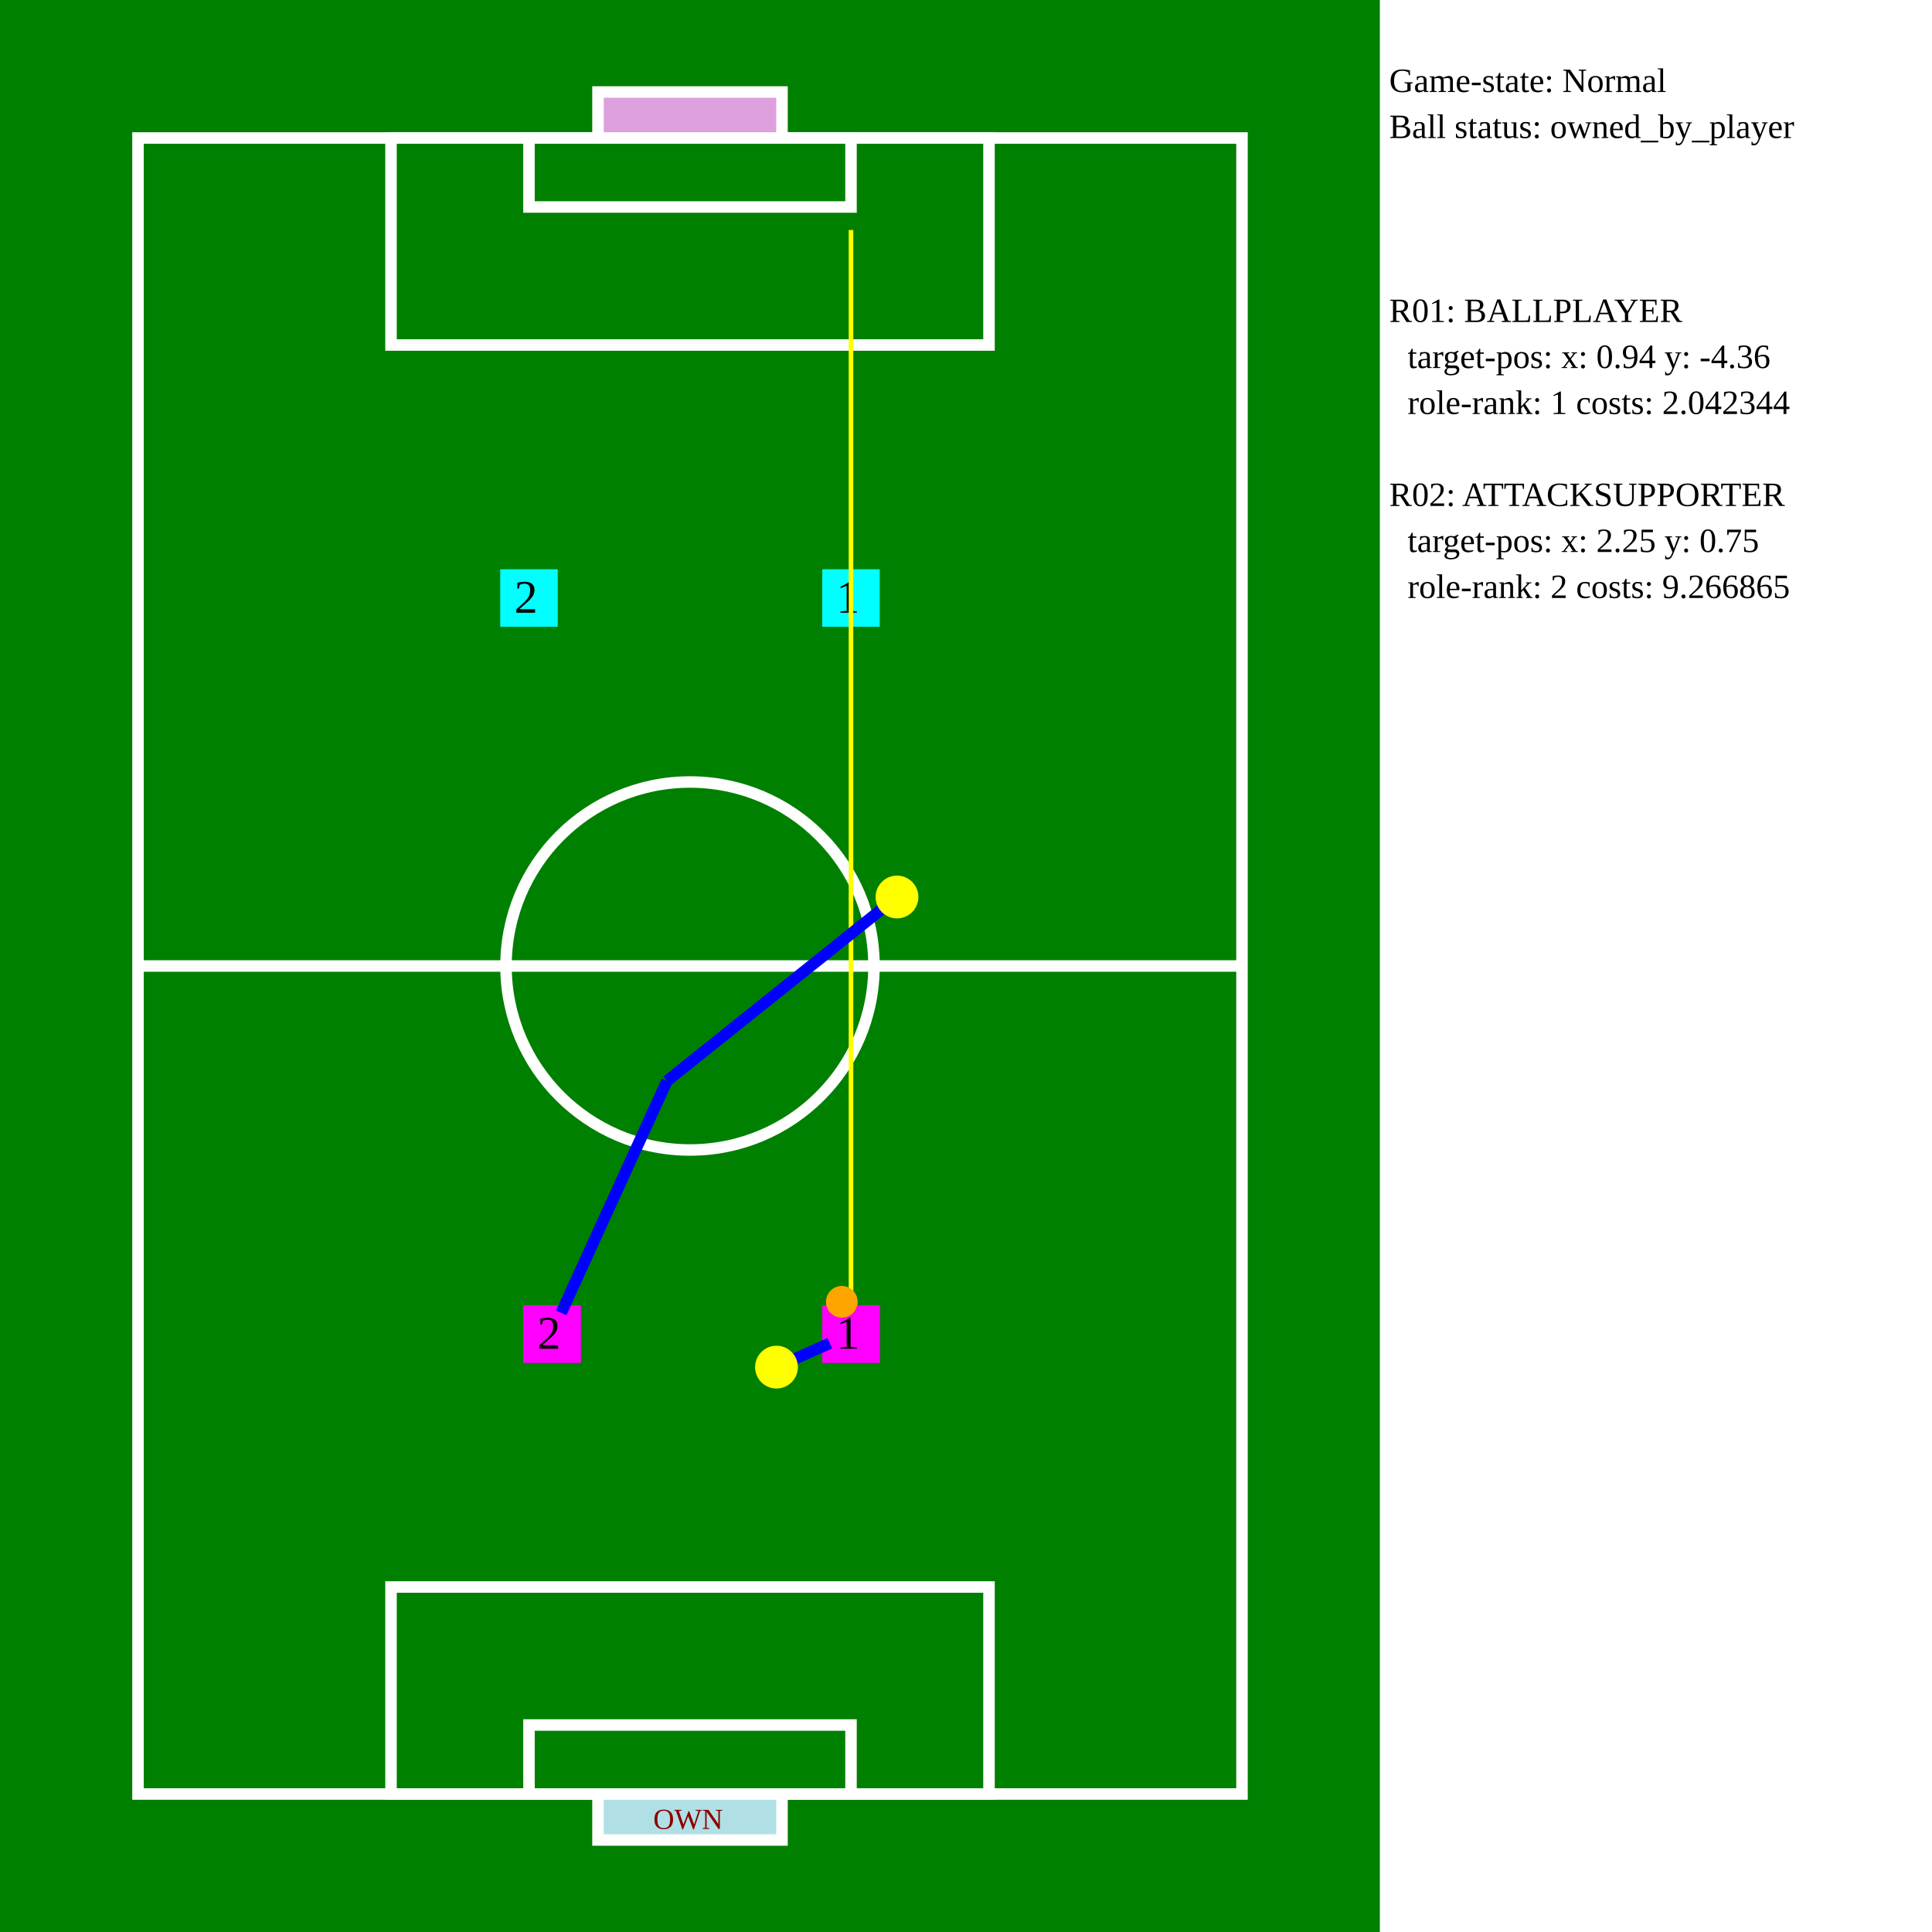
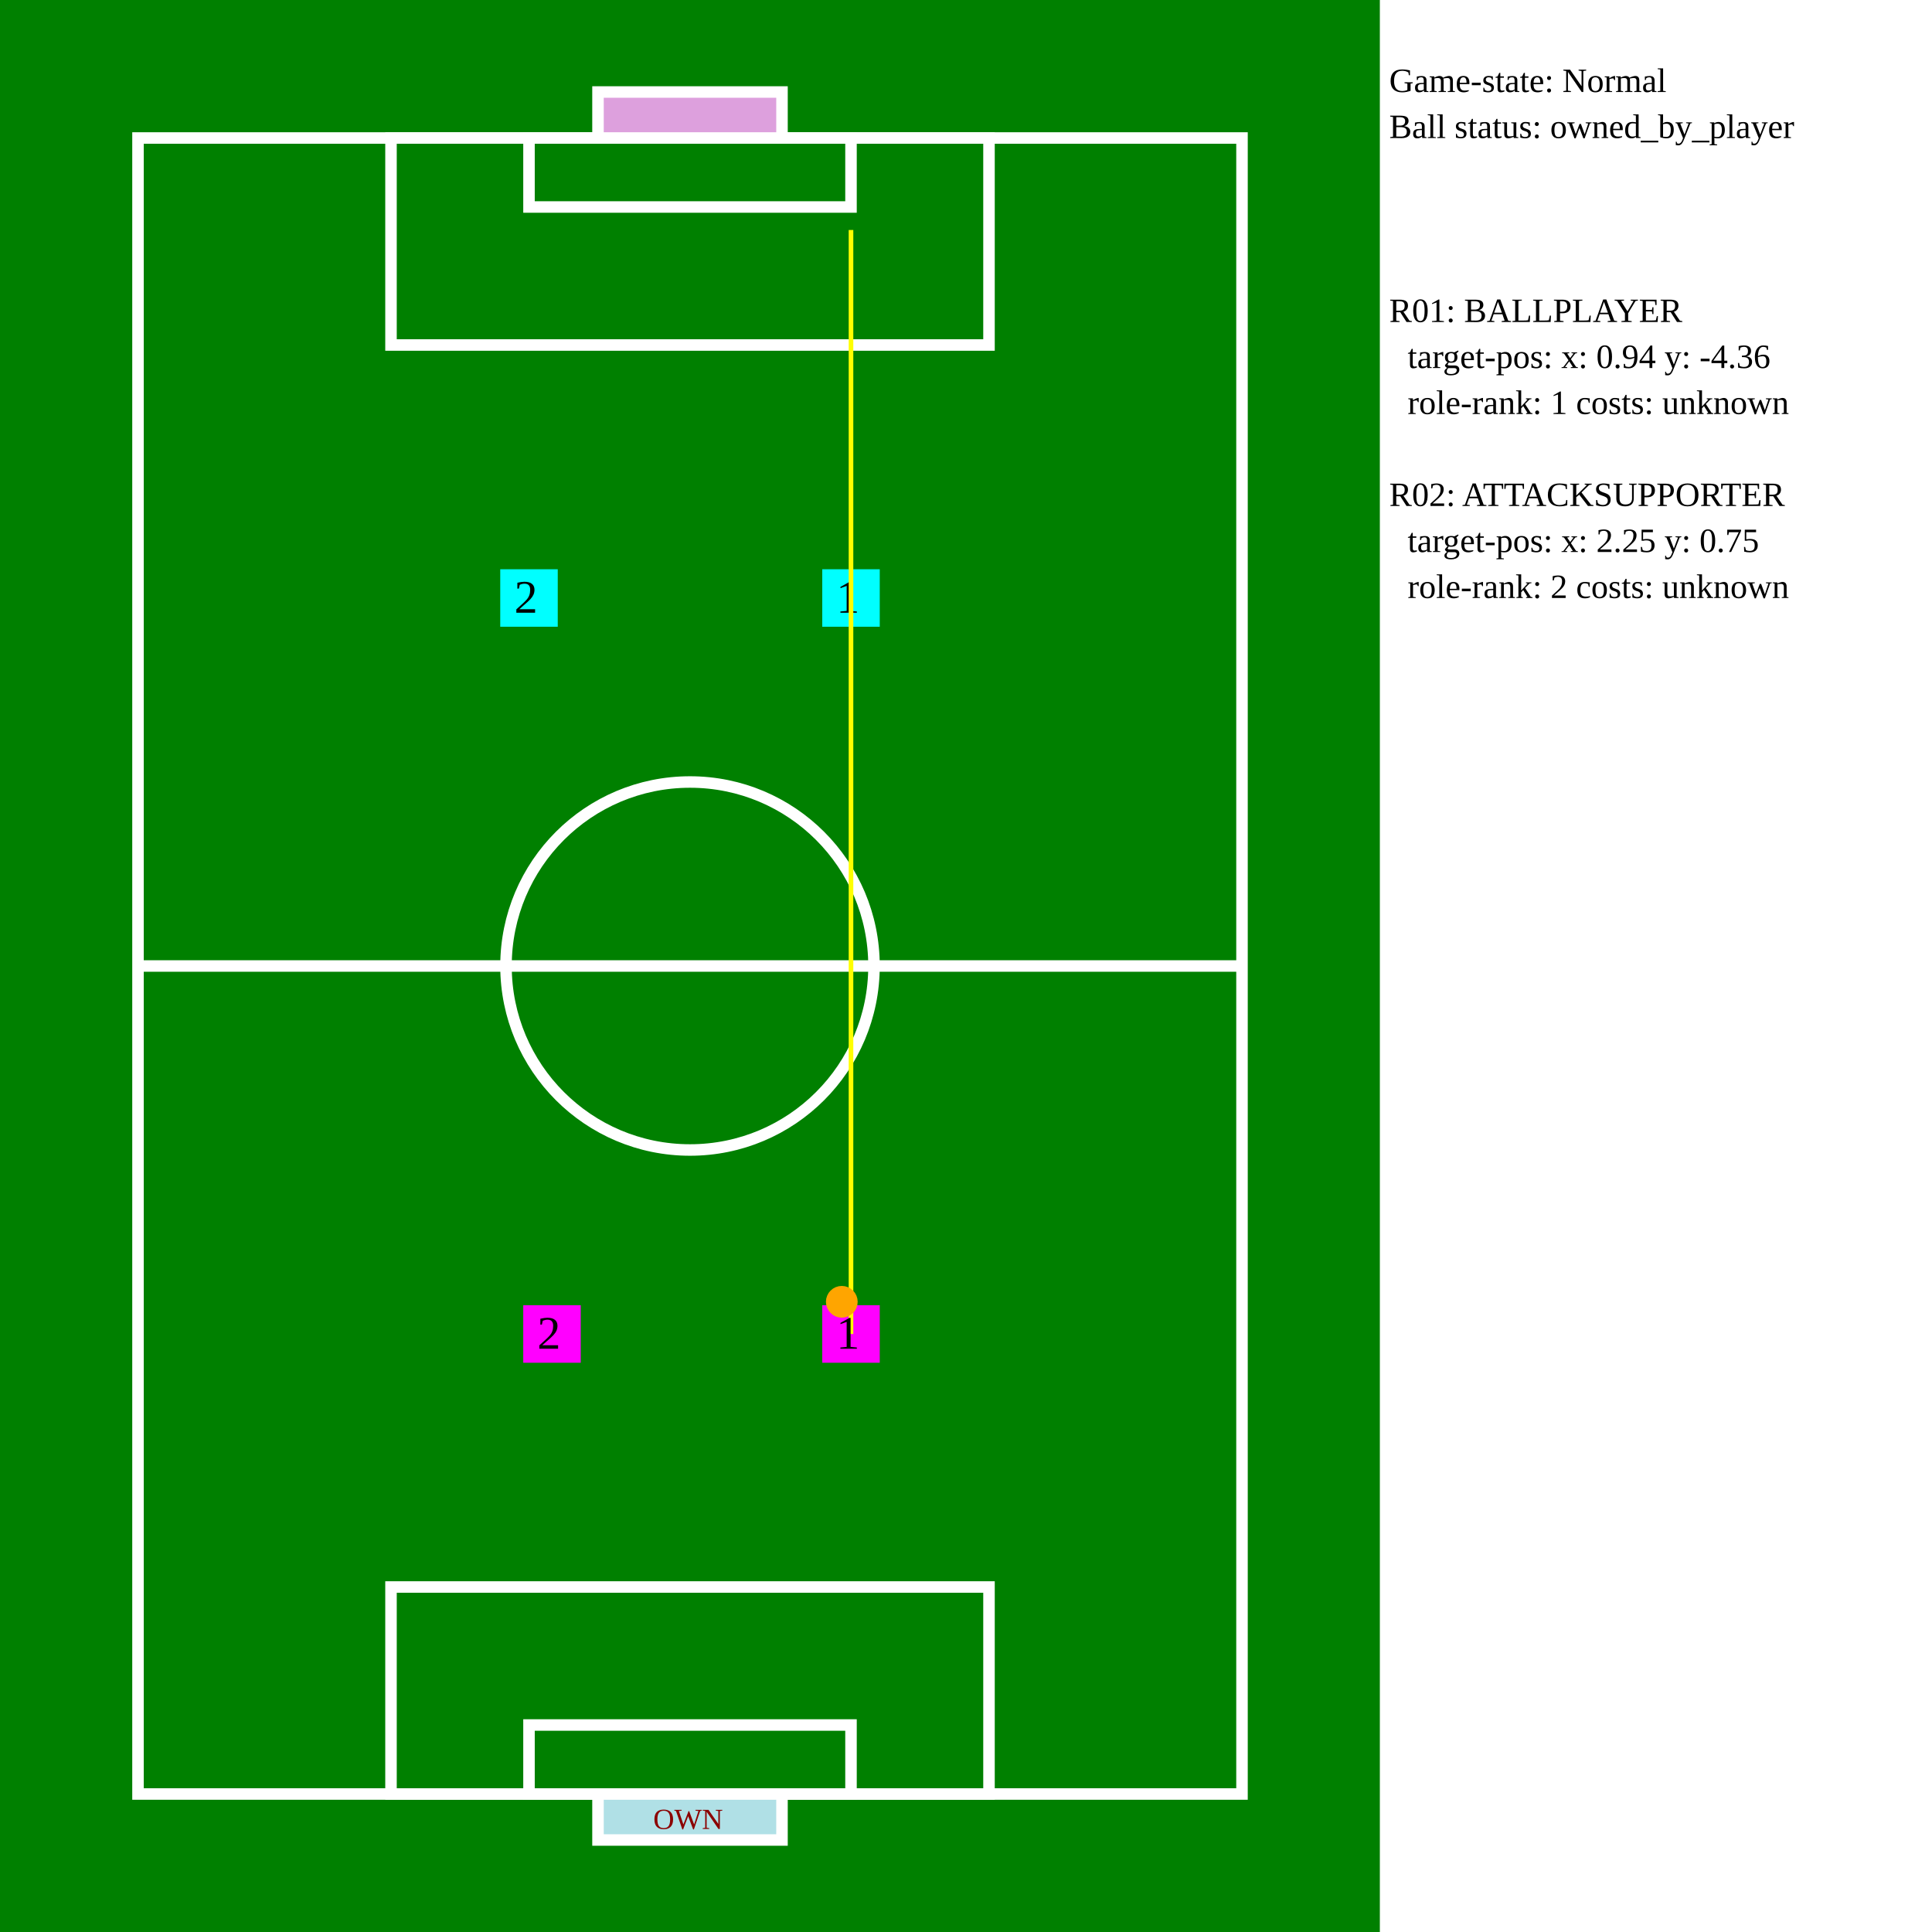
<svg xmlns="http://www.w3.org/2000/svg" width="21.00cm" height="21.00cm" version="1.1">
  <rect x="0cm" y="0cm" width="15.00cm" height="21.00cm" fill="green" stroke-width="0.02cm" />
  <rect x="15.00cm" y="0cm" width="6.00cm" height="21.00cm" fill="white" stroke-width="0.02cm" />
  <text x="15.10cm" y="1.00cm" font-size="14" font-weight-absolute="bold" fill="black">Game-state: Normal</text>
  <text x="15.10cm" y="1.50cm" font-size="14" font-weight-absolute="bold" fill="black">Ball status: owned_by_player</text>
  <text x="15.10cm" y="3.50cm" font-size="14" font-weight-absolute="bold" fill="black">R01: BALLPLAYER</text>
  <text x="15.30cm" y="4.00cm" font-size="14" font-weight-absolute="bold" fill="black">target-pos: x: 0.94 y: -4.36</text>
-   <text x="15.30cm" y="4.50cm" font-size="14" font-weight-absolute="bold" fill="black">role-rank: 1 costs: 2.042344</text>
+   <text x="15.30cm" y="4.50cm" font-size="14" font-weight-absolute="bold" fill="black">role-rank: 1 costs: unknown</text>
  <text x="15.10cm" y="5.50cm" font-size="14" font-weight-absolute="bold" fill="black">R02: ATTACKSUPPORTER</text>
  <text x="15.30cm" y="6.00cm" font-size="14" font-weight-absolute="bold" fill="black">target-pos: x: 2.25 y: 0.75</text>
-   <text x="15.30cm" y="6.50cm" font-size="14" font-weight-absolute="bold" fill="black">role-rank: 2 costs: 9.266865</text>
+   <text x="15.30cm" y="6.50cm" font-size="14" font-weight-absolute="bold" fill="black">role-rank: 2 costs: unknown</text>
  <rect x="1.50cm" y="1.50cm" width="12.00cm" height="18.00cm" fill="none" stroke="white" stroke-width="0.125cm" />
  <line x1="1.50cm" y1="10.50cm" x2="13.50cm" y2="10.50cm" stroke-width="0.125cm" stroke="white" />
  <circle cx="7.50cm" cy="10.50cm" r="2.00cm" fill="none" stroke="white" stroke-width="0.125cm" />
  <rect x="4.25cm" y="1.50cm" width="6.50cm" height="2.25cm" fill="green" stroke="white" stroke-width="0.125cm" />
  <rect x="4.25cm" y="17.25cm" width="6.50cm" height="2.25cm" fill="green" stroke="white" stroke-width="0.125cm" />
  <rect x="5.75cm" y="1.50cm" width="3.50cm" height="0.75cm" fill="green" stroke="white" stroke-width="0.125cm" />
  <rect x="5.75cm" y="18.75cm" width="3.50cm" height="0.75cm" fill="green" stroke="white" stroke-width="0.125cm" />
  <rect x="6.50cm" y="1.00cm" width="2.00cm" height="0.50cm" fill="plum" stroke="white" stroke-width="0.125cm" />
  <rect x="6.50cm" y="19.50cm" width="2.00cm" height="0.50cm" fill="powderblue" stroke="white" stroke-width="0.125cm" />
  <text x="7.10cm" y="19.88cm" fill="darkred">OWN</text>
  <rect x="9.00cm" y="6.25cm" width="0.50cm" height="0.50cm" fill="cyan" stroke="cyan" stroke-width="0.125cm" />
  <text x="9.09cm" y="6.66cm" font-size="large" font-weight-absolute="bold" fill="black">1</text>
  <rect x="5.50cm" y="6.25cm" width="0.50cm" height="0.50cm" fill="cyan" stroke="cyan" stroke-width="0.125cm" />
  <text x="5.59cm" y="6.66cm" font-size="large" font-weight-absolute="bold" fill="black">2</text>
  <rect x="9.00cm" y="14.25cm" width="0.50cm" height="0.50cm" fill="magenta" stroke="magenta" stroke-width="0.125cm" />
  <line x1="9.25cm" y1="14.50cm" x2="9.25cm" y2="2.50cm" stroke-width="0.05cm" stroke="yellow" />
  <rect x="5.75cm" y="14.25cm" width="0.50cm" height="0.50cm" fill="magenta" stroke="magenta" stroke-width="0.125cm" />
-   <rect x="9.00cm" y="14.25cm" width="0.50cm" height="0.50cm" fill="magenta" stroke="magenta" stroke-width="0.125cm" />
-   <line x1="9.02cm" y1="14.60cm" x2="8.44cm" y2="14.86cm" stroke-width="0.125cm" stroke="blue" />
-   <circle cx="8.44cm" cy="14.86cm" r="0.17cm" fill="yellow" stroke="yellow" stroke-width="0.125cm" />
-   <rect x="5.75cm" y="14.25cm" width="0.50cm" height="0.50cm" fill="magenta" stroke="magenta" stroke-width="0.125cm" />
-   <line x1="6.10cm" y1="14.27cm" x2="7.25cm" y2="11.75cm" stroke-width="0.125cm" stroke="blue" />
-   <line x1="7.25cm" y1="11.75cm" x2="9.75cm" y2="9.75cm" stroke-width="0.125cm" stroke="blue" />
-   <circle cx="9.75cm" cy="9.75cm" r="0.17cm" fill="yellow" stroke="yellow" stroke-width="0.125cm" />
  <text x="9.09cm" y="14.66cm" font-size="large" font-weight-absolute="bold" fill="black">1</text>
  <text x="5.84cm" y="14.66cm" font-size="large" font-weight-absolute="bold" fill="black">2</text>
  <circle cx="9.15cm" cy="14.15cm" r="0.11cm" fill="orange" stroke="orange" stroke-width="0.125cm" />
</svg>
